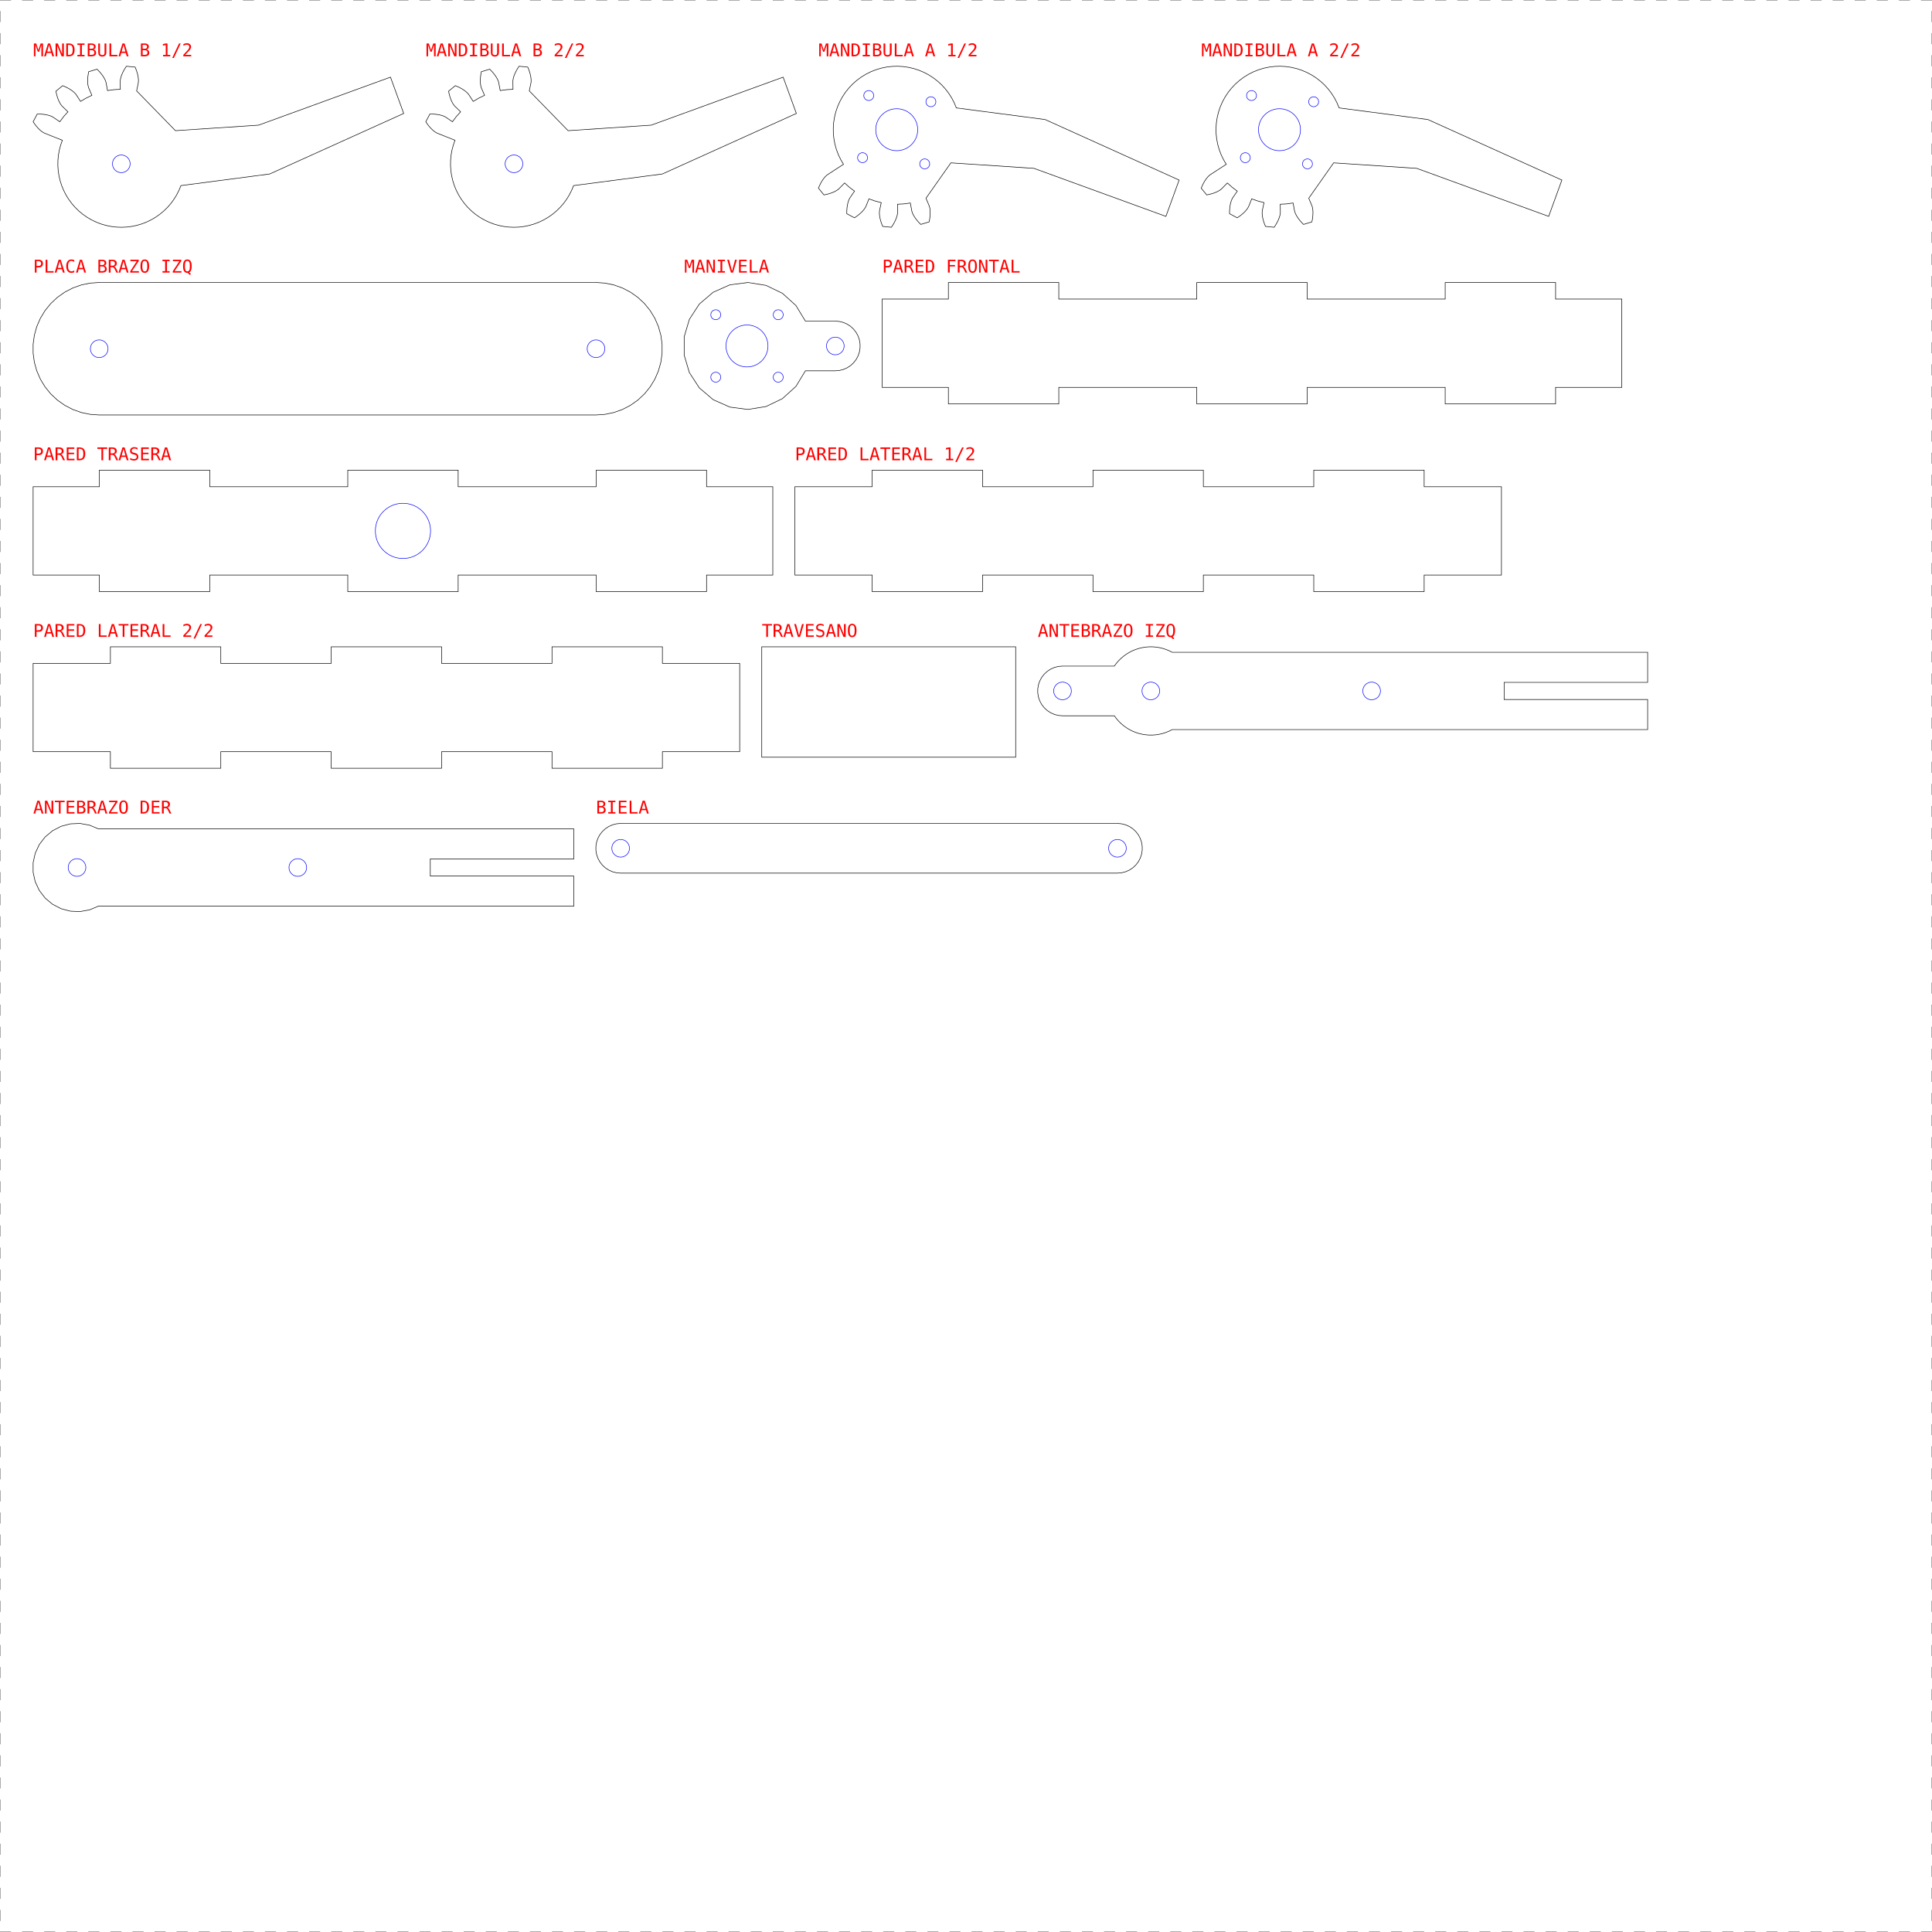
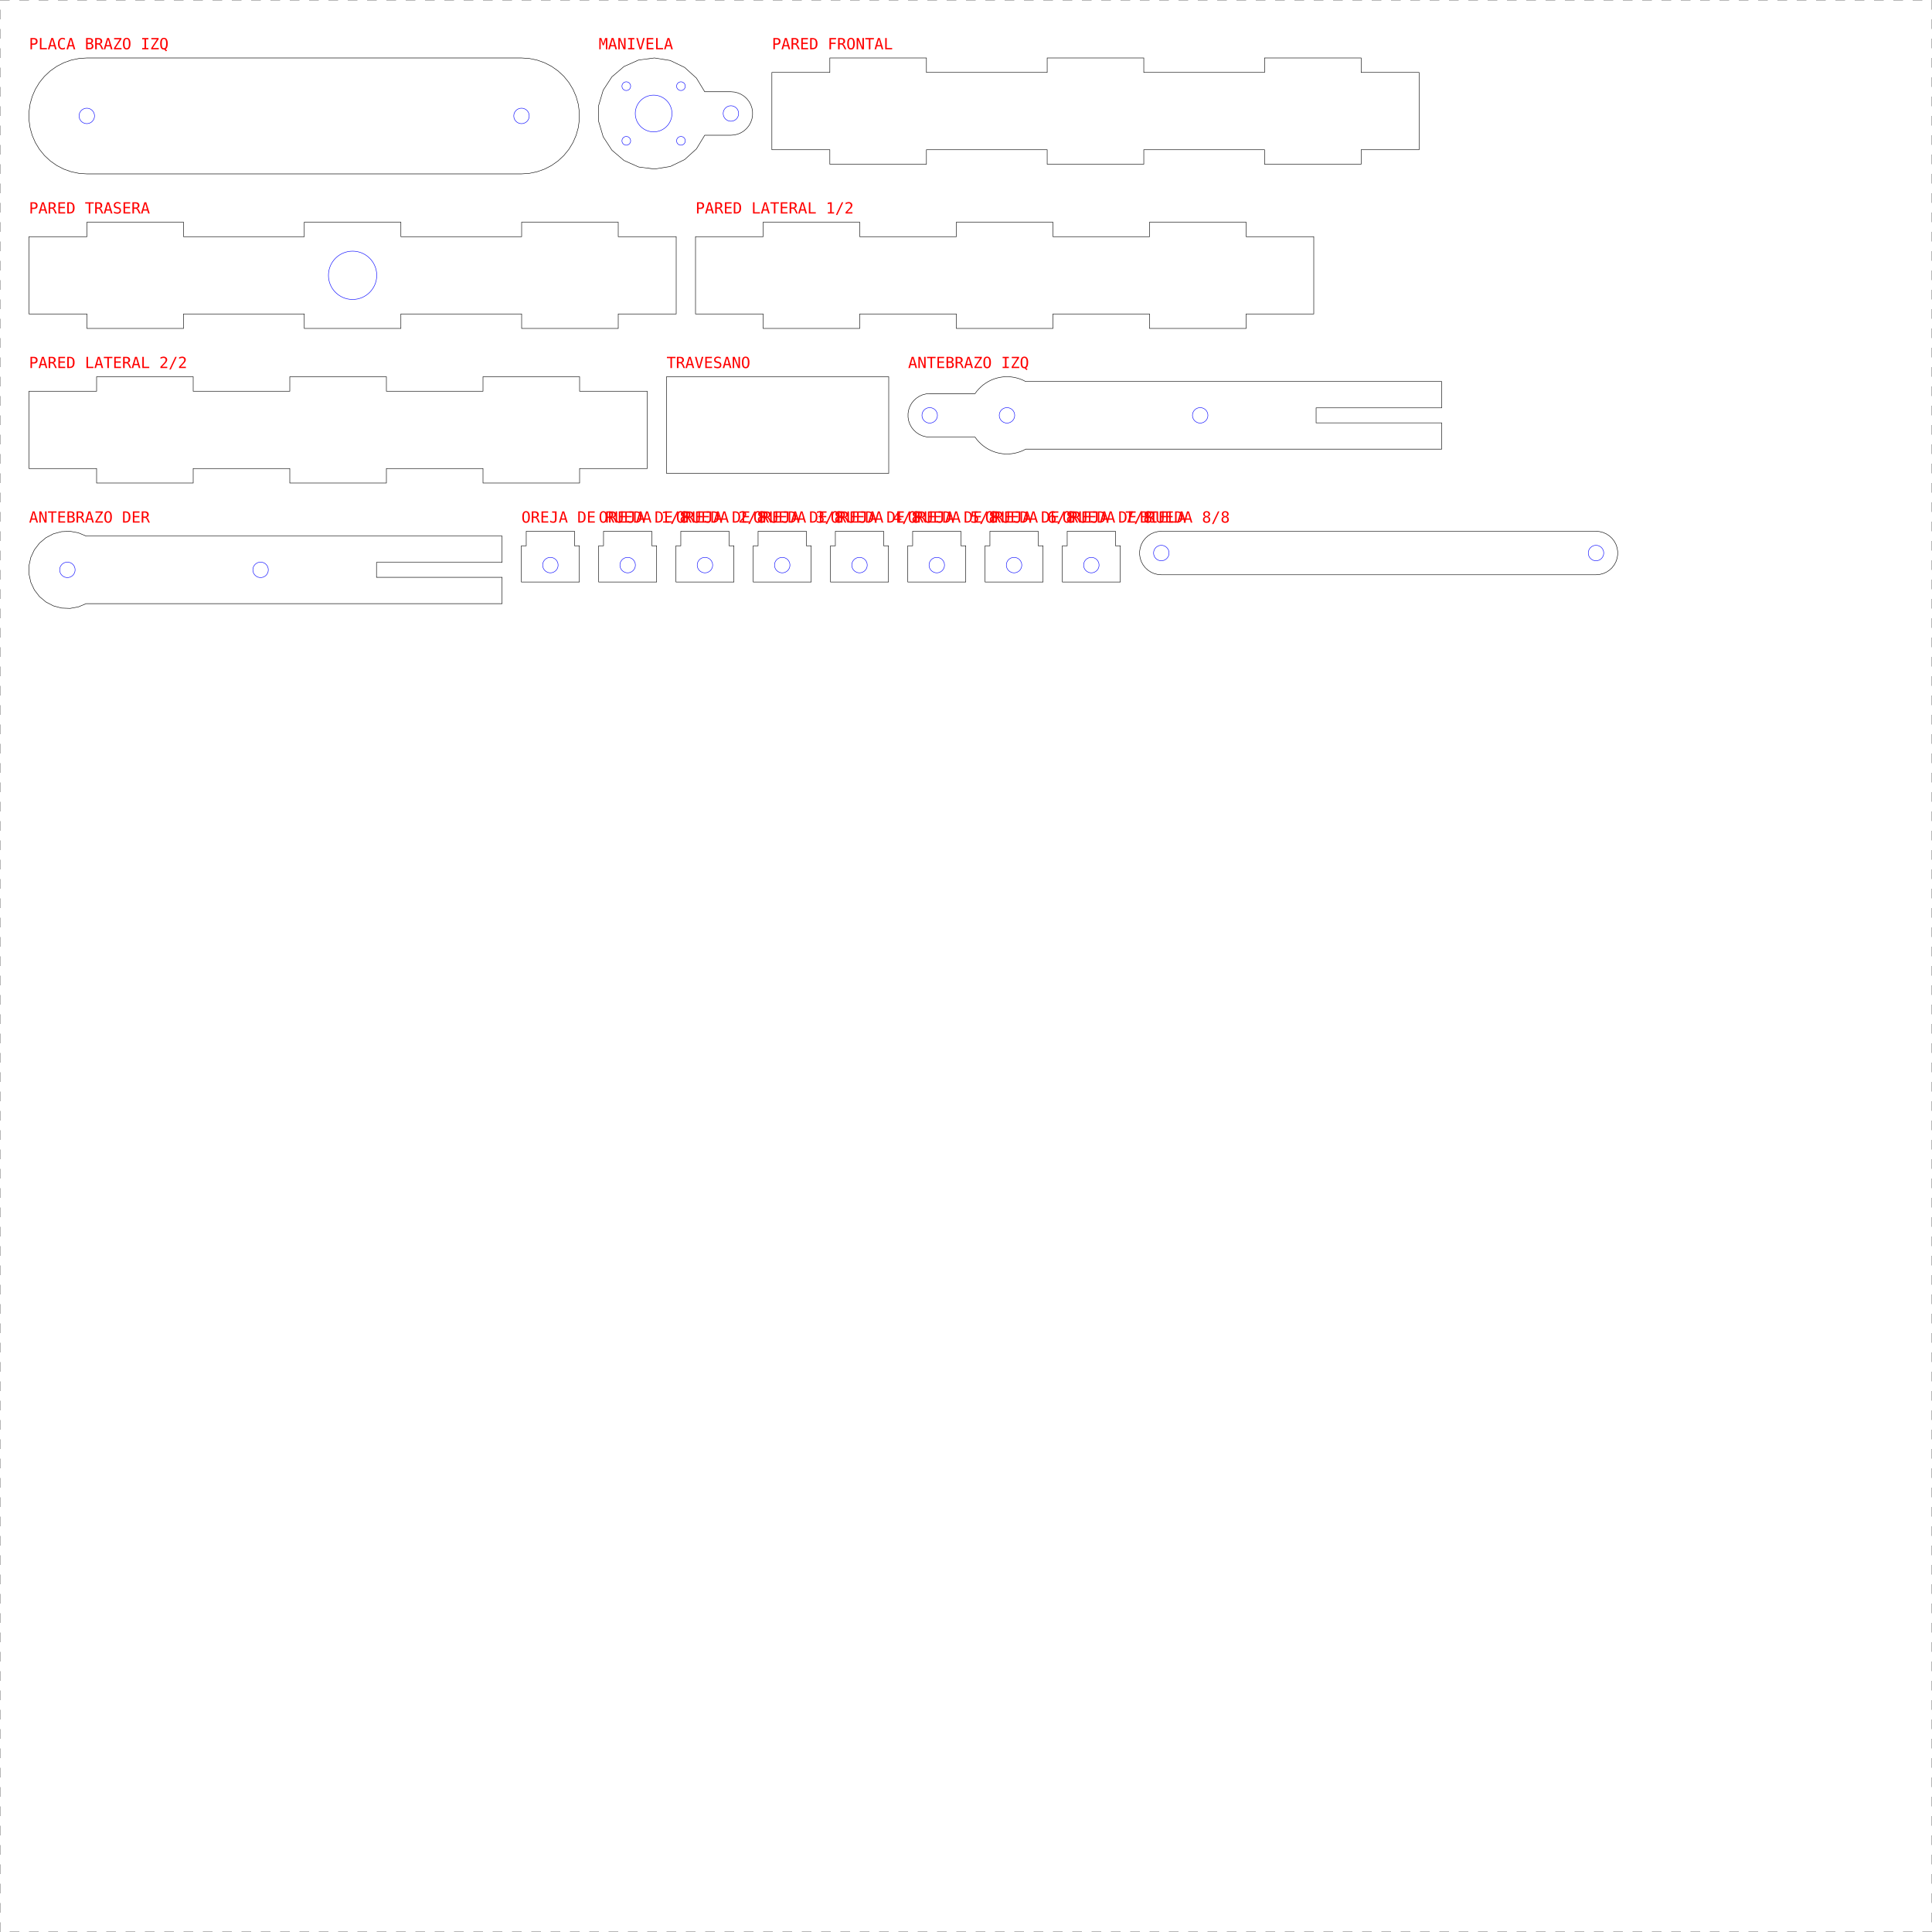
- <svg xmlns="http://www.w3.org/2000/svg" width="350mm" height="350mm" viewBox="0 0 350 350">
-   <rect id="PLANCHA" x="0" y="0" width="350" height="350" fill="none" stroke="#888" stroke-width="0.2" stroke-dasharray="2 2" />
+ <svg xmlns="http://www.w3.org/2000/svg" width="400mm" height="400mm" viewBox="0 0 400 400">
+   <rect id="PLANCHA" x="0" y="0" width="400" height="400" fill="none" stroke="#888" stroke-width="0.2" stroke-dasharray="2 2" />
  <g id="2_AZUL_Primer_corte" fill="none" stroke="#0000ff" stroke-width="0.1">
-     <circle cx="21.976" cy="29.676" r="1.600" />
-     <circle cx="93.110" cy="29.676" r="1.600" />
-     <circle cx="162.451" cy="23.499" r="3.800" />
-     <circle cx="168.641" cy="18.431" r="0.900" />
-     <circle cx="157.383" cy="17.309" r="0.900" />
-     <circle cx="156.261" cy="28.567" r="0.900" />
-     <circle cx="167.519" cy="29.689" r="0.900" />
-     <circle cx="231.791" cy="23.499" r="3.800" />
-     <circle cx="237.981" cy="18.431" r="0.900" />
-     <circle cx="226.724" cy="17.309" r="0.900" />
-     <circle cx="225.601" cy="28.567" r="0.900" />
-     <circle cx="236.859" cy="29.689" r="0.900" />
-     <circle cx="17.972" cy="63.176" r="1.600" />
-     <circle cx="107.972" cy="63.176" r="1.600" />
-     <circle cx="135.325" cy="62.674" r="3.800" />
-     <circle cx="140.982" cy="57.018" r="0.900" />
-     <circle cx="129.668" cy="57.018" r="0.900" />
-     <circle cx="129.668" cy="68.331" r="0.900" />
-     <circle cx="140.982" cy="68.331" r="0.900" />
-     <circle cx="151.325" cy="62.674" r="1.600" />
-     <circle cx="73.000" cy="96.176" r="5.000" />
-     <circle cx="208.485" cy="125.170" r="1.600" />
-     <circle cx="192.485" cy="125.170" r="1.600" />
-     <circle cx="248.485" cy="125.170" r="1.600" />
-     <circle cx="13.952" cy="157.157" r="1.600" />
-     <circle cx="53.952" cy="157.157" r="1.600" />
-     <circle cx="112.437" cy="153.676" r="1.600" />
-     <circle cx="202.437" cy="153.676" r="1.600" />
+     <circle cx="17.972" cy="24.000" r="1.600" />
+     <circle cx="107.972" cy="24.000" r="1.600" />
+     <circle cx="135.325" cy="23.499" r="3.800" />
+     <circle cx="140.982" cy="17.842" r="0.900" />
+     <circle cx="129.668" cy="17.842" r="0.900" />
+     <circle cx="129.668" cy="29.156" r="0.900" />
+     <circle cx="140.982" cy="29.156" r="0.900" />
+     <circle cx="151.325" cy="23.499" r="1.600" />
+     <circle cx="73.000" cy="57.000" r="5.000" />
+     <circle cx="208.485" cy="85.994" r="1.600" />
+     <circle cx="192.485" cy="85.994" r="1.600" />
+     <circle cx="248.485" cy="85.994" r="1.600" />
+     <circle cx="13.952" cy="117.981" r="1.600" />
+     <circle cx="53.952" cy="117.981" r="1.600" />
+     <circle cx="113.952" cy="117.000" r="1.600" />
+     <circle cx="129.952" cy="117.000" r="1.600" />
+     <circle cx="145.952" cy="117.000" r="1.600" />
+     <circle cx="161.952" cy="117.000" r="1.600" />
+     <circle cx="177.952" cy="117.000" r="1.600" />
+     <circle cx="193.952" cy="117.000" r="1.600" />
+     <circle cx="209.952" cy="117.000" r="1.600" />
+     <circle cx="225.952" cy="117.000" r="1.600" />
+     <circle cx="240.437" cy="114.500" r="1.600" />
+     <circle cx="330.437" cy="114.500" r="1.600" />
  </g>
  <g id="3_NEGRO_Corte_final" fill="none" stroke="#000000" stroke-width="0.1">
-     <path d="M24.750 16.464L25.065 14.961L25.085 14.512L25.042 14.050L24.954 13.582L24.829 13.108L24.668 12.631L24.474 12.153L22.902 12.000L22.620 12.432L22.370 12.869L22.155 13.309L21.979 13.752L21.848 14.197L21.781 14.642L21.801 16.177L20.637 16.242L19.482 16.408L19.199 14.899L19.045 14.476L18.829 14.066L18.569 13.667L18.271 13.277L17.940 12.898L17.578 12.531L16.068 12.991L15.972 13.498L15.908 13.997L15.878 14.486L15.885 14.963L15.934 15.424L16.042 15.861L16.648 17.271L15.598 17.777L14.595 18.372L13.756 17.087L13.452 16.755L13.095 16.459L12.702 16.189L12.278 15.943L11.827 15.720L11.351 15.519L10.132 16.522L10.238 17.027L10.370 17.513L10.530 17.976L10.719 18.413L10.940 18.821L11.207 19.183L12.307 20.254L11.530 21.124L10.831 22.057L9.564 21.191L9.156 21.000L8.713 20.863L8.246 20.765L7.761 20.699L7.259 20.666L6.743 20.662L6.000 22.055L6.291 22.482L6.599 22.880L6.924 23.246L7.266 23.579L7.626 23.870L8.012 24.102L9.437 24.671L11.295 25.413L10.984 26.294L10.746 27.198L10.581 28.118L10.493 29.049L10.480 29.984L10.543 30.916L10.681 31.841L10.894 32.751L11.181 33.641L11.538 34.504L11.965 35.336L12.458 36.130L13.013 36.882L13.628 37.586L14.298 38.238L15.019 38.833L15.786 39.368L16.593 39.838L17.436 40.242L18.310 40.576L19.207 40.837L20.123 41.025L21.050 41.138L21.984 41.176L22.918 41.137L23.846 41.023L24.762 40.833L25.658 40.570L26.531 40.235L27.374 39.830L28.180 39.358L28.946 38.822L29.666 38.226L30.335 37.573L30.949 36.868L31.503 36.115L31.995 35.320L32.420 34.488L32.777 33.624L48.856 31.519L73.134 20.554L70.740 13.976L46.839 22.675L31.785 23.673Z" />
-     <path d="M95.884 16.464L96.199 14.961L96.219 14.512L96.176 14.050L96.089 13.582L95.963 13.108L95.802 12.631L95.608 12.153L94.037 12.000L93.754 12.432L93.504 12.869L93.290 13.309L93.114 13.752L92.983 14.197L92.915 14.642L92.935 16.177L91.771 16.242L90.617 16.408L90.333 14.899L90.179 14.476L89.963 14.066L89.703 13.667L89.406 13.277L89.075 12.898L88.712 12.531L87.202 12.991L87.106 13.498L87.042 13.997L87.013 14.486L87.020 14.963L87.069 15.424L87.177 15.861L87.783 17.271L86.732 17.777L85.729 18.372L84.890 17.087L84.586 16.755L84.229 16.459L83.836 16.189L83.412 15.943L82.961 15.720L82.486 15.519L81.267 16.522L81.372 17.027L81.504 17.513L81.664 17.976L81.853 18.413L82.075 18.821L82.342 19.183L83.441 20.254L82.664 21.124L81.965 22.057L80.698 21.191L80.290 21.000L79.847 20.863L79.381 20.765L78.895 20.699L78.393 20.666L77.877 20.662L77.134 22.055L77.425 22.482L77.733 22.880L78.058 23.246L78.400 23.579L78.761 23.870L79.146 24.102L80.572 24.671L82.429 25.413L82.118 26.294L81.880 27.198L81.716 28.118L81.627 29.049L81.614 29.984L81.677 30.916L81.816 31.841L82.029 32.751L82.315 33.641L82.673 34.504L83.099 35.336L83.592 36.130L84.148 36.882L84.763 37.586L85.433 38.238L86.153 38.833L86.920 39.368L87.728 39.838L88.571 40.242L89.444 40.576L90.341 40.837L91.257 41.025L92.185 41.138L93.119 41.176L94.053 41.137L94.981 41.023L95.896 40.833L96.793 40.570L97.665 40.235L98.508 39.830L99.315 39.358L100.081 38.822L100.801 38.226L101.470 37.573L102.083 36.868L102.638 36.115L103.129 35.320L103.555 34.488L103.911 33.624L119.990 31.519L144.269 20.554L141.875 13.976L117.973 22.675L102.919 23.673Z" />
-     <path d="M172.260 29.502L187.314 30.500L211.215 39.199L213.610 32.621L189.331 21.656L173.252 19.551L172.871 18.634L172.413 17.754L171.880 16.916L171.277 16.128L170.609 15.394L169.880 14.721L169.095 14.113L168.261 13.575L167.383 13.111L166.469 12.724L165.525 12.418L164.558 12.194L163.575 12.054L162.584 12.000L161.592 12.031L160.606 12.148L159.634 12.349L158.683 12.634L157.760 12.999L156.872 13.443L156.026 13.961L155.227 14.551L154.483 15.207L153.797 15.925L153.176 16.699L152.625 17.524L152.146 18.394L151.744 19.302L151.422 20.241L151.182 21.204L151.026 22.184L150.955 23.174L150.970 24.167L151.070 25.154L151.255 26.129L151.524 27.085L151.874 28.014L152.303 28.909L152.807 29.764L151.130 30.853L149.842 31.690L149.510 31.993L149.213 32.349L148.942 32.741L148.695 33.165L148.471 33.615L148.269 34.090L149.269 35.312L149.775 35.207L150.260 35.076L150.724 34.917L151.162 34.730L151.570 34.509L151.933 34.243L153.007 33.146L153.874 33.925L154.806 34.626L153.936 35.891L153.745 36.299L153.607 36.741L153.507 37.207L153.441 37.693L153.406 38.195L153.401 38.711L154.793 39.457L155.220 39.167L155.618 38.860L155.986 38.536L156.319 38.195L156.611 37.835L156.845 37.450L157.417 36.026L158.517 36.413L159.646 36.705L159.327 38.206L159.306 38.656L159.348 39.117L159.434 39.586L159.559 40.060L159.718 40.537L159.911 41.016L161.482 41.173L161.766 40.741L162.017 40.305L162.232 39.865L162.409 39.423L162.542 38.978L162.610 38.533L162.594 36.998L163.758 36.936L164.913 36.773L165.193 38.282L165.345 38.705L165.561 39.116L165.820 39.516L166.116 39.906L166.446 40.286L166.808 40.654L168.319 40.198L168.417 39.691L168.481 39.192L168.512 38.703L168.506 38.226L168.458 37.765L168.351 37.328L167.749 35.916Z" />
-     <path d="M241.601 29.502L256.655 30.500L280.556 39.199L282.950 32.621L258.672 21.656L242.592 19.551L242.212 18.634L241.753 17.754L241.221 16.916L240.618 16.128L239.950 15.394L239.220 14.721L238.436 14.113L237.601 13.575L236.724 13.111L235.810 12.724L234.866 12.418L233.899 12.194L232.916 12.054L231.925 12.000L230.933 12.031L229.947 12.148L228.975 12.349L228.024 12.634L227.101 12.999L226.213 13.443L225.367 13.961L224.568 14.551L223.823 15.207L223.138 15.925L222.517 16.699L221.965 17.524L221.487 18.394L221.085 19.302L220.763 20.241L220.523 21.204L220.367 22.184L220.296 23.174L220.311 24.167L220.411 25.154L220.596 26.129L220.865 27.085L221.215 28.014L221.643 28.909L222.148 29.764L220.470 30.853L219.183 31.690L218.851 31.993L218.554 32.349L218.283 32.741L218.036 33.165L217.812 33.615L217.610 34.090L218.610 35.312L219.115 35.207L219.601 35.076L220.065 34.917L220.503 34.730L220.911 34.509L221.273 34.243L222.347 33.146L223.215 33.925L224.146 34.626L223.277 35.891L223.086 36.299L222.948 36.741L222.848 37.207L222.782 37.693L222.747 38.195L222.742 38.711L224.133 39.457L224.561 39.167L224.959 38.860L225.327 38.536L225.660 38.195L225.952 37.835L226.185 37.450L226.758 36.026L227.857 36.413L228.986 36.705L228.667 38.206L228.647 38.656L228.689 39.117L228.775 39.586L228.899 40.060L229.059 40.537L229.252 41.016L230.823 41.173L231.107 40.741L231.358 40.305L231.573 39.865L231.750 39.423L231.882 38.978L231.951 38.533L231.935 36.998L233.099 36.936L234.253 36.773L234.533 38.282L234.686 38.705L234.902 39.116L235.161 39.516L235.457 39.906L235.787 40.286L236.149 40.654L237.660 40.198L237.757 39.691L237.822 39.192L237.853 38.703L237.847 38.226L237.799 37.765L237.692 37.328L237.090 35.916Z" />
-     <path d="M17.972 75.176L107.972 75.176L109.606 75.064L111.210 74.731L112.753 74.182L114.207 73.429L115.545 72.484L116.742 71.366L117.776 70.096L118.627 68.696L119.279 67.194L119.721 65.617L119.944 63.995L119.944 62.357L119.721 60.734L119.279 59.157L118.627 57.655L117.776 56.256L116.742 54.985L115.545 53.867L114.207 52.923L112.753 52.169L111.210 51.621L109.606 51.287L107.972 51.176L17.972 51.176L16.338 51.287L14.734 51.621L13.191 52.169L11.737 52.923L10.399 53.867L9.202 54.985L8.168 56.256L7.317 57.655L6.665 59.157L6.223 60.734L6.000 62.357L6.000 63.995L6.223 65.617L6.665 67.194L7.317 68.696L8.168 70.096L9.202 71.366L10.399 72.484L11.737 73.429L13.191 74.182L14.734 74.731L16.338 75.064Z" />
-     <path d="M145.908 67.174L151.325 67.174L152.065 67.113L152.786 66.931L153.466 66.632L154.089 66.226L154.635 65.722L155.092 65.136L155.446 64.482L155.687 63.779L155.809 63.046L155.809 62.303L155.687 61.570L155.446 60.867L155.092 60.213L154.635 59.627L154.089 59.123L153.466 58.717L152.786 58.418L152.065 58.236L151.325 58.174L145.908 58.174L144.191 55.350L141.742 53.131L138.763 51.700L135.500 51.176L132.223 51.601L129.202 52.940L126.686 55.083L124.884 57.854L123.944 61.022L123.944 64.327L124.884 67.495L126.686 70.265L129.202 72.409L132.223 73.748L135.500 74.173L138.763 73.648L141.742 72.217L144.191 69.998Z" />
-     <path d="M159.809 70.176L171.809 70.176L171.809 73.176L191.809 73.176L191.809 70.176L216.809 70.176L216.809 73.176L236.809 73.176L236.809 70.176L261.809 70.176L261.809 73.176L281.809 73.176L281.809 70.176L293.809 70.176L293.809 54.176L281.809 54.176L281.809 51.176L261.809 51.176L261.809 54.176L236.809 54.176L236.809 51.176L216.809 51.176L216.809 54.176L191.809 54.176L191.809 51.176L171.809 51.176L171.809 54.176L159.809 54.176Z" />
-     <path d="M6.000 104.176L18.000 104.176L18.000 107.176L38.000 107.176L38.000 104.176L63.000 104.176L63.000 107.176L83.000 107.176L83.000 104.176L108.000 104.176L108.000 107.176L128.000 107.176L128.000 104.176L140.000 104.176L140.000 88.176L128.000 88.176L128.000 85.176L108.000 85.176L108.000 88.176L83.000 88.176L83.000 85.176L63.000 85.176L63.000 88.176L38.000 88.176L38.000 85.176L18.000 85.176L18.000 88.176L6.000 88.176Z" />
-     <path d="M144.000 104.176L158.000 104.176L158.000 107.176L178.000 107.176L178.000 104.176L198.000 104.176L198.000 107.176L218.000 107.176L218.000 104.176L238.000 104.176L238.000 107.176L258.000 107.176L258.000 104.176L272.000 104.176L272.000 88.176L258.000 88.176L258.000 85.176L238.000 85.176L238.000 88.176L218.000 88.176L218.000 85.176L198.000 85.176L198.000 88.176L178.000 88.176L178.000 85.176L158.000 85.176L158.000 88.176L144.000 88.176Z" />
-     <path d="M6.000 136.176L20.000 136.176L20.000 139.176L40.000 139.176L40.000 136.176L60.000 136.176L60.000 139.176L80.000 139.176L80.000 136.176L100.000 136.176L100.000 139.176L120.000 139.176L120.000 136.176L134.000 136.176L134.000 120.176L120.000 120.176L120.000 117.176L100.000 117.176L100.000 120.176L80.000 120.176L80.000 117.176L60.000 117.176L60.000 120.176L40.000 120.176L40.000 117.176L20.000 117.176L20.000 120.176L6.000 120.176Z" />
-     <path d="M138.000 137.176L184.000 137.176L184.000 117.176L138.000 117.176Z" />
-     <path d="M192.485 120.670L191.744 120.731L191.023 120.914L190.343 121.212L189.721 121.619L189.174 122.122L188.717 122.709L188.364 123.362L188.122 124.065L188.000 124.798L188.000 125.541L188.122 126.275L188.364 126.977L188.717 127.631L189.174 128.218L189.721 128.721L190.343 129.127L191.023 129.426L191.744 129.608L192.485 129.670L201.870 129.670L202.240 130.170L202.648 130.641L203.091 131.078L203.567 131.480L204.072 131.843L204.604 132.166L205.160 132.446L205.736 132.683L206.328 132.874L206.934 133.018L207.549 133.115L208.169 133.164L208.792 133.164L209.412 133.116L210.027 133.020L210.633 132.876L211.226 132.686L211.802 132.450L212.358 132.170L298.485 132.170L298.485 126.720L272.485 126.720L272.485 123.620L298.485 123.620L298.485 118.170L212.358 118.170L211.802 117.890L211.226 117.654L210.633 117.464L210.027 117.320L209.412 117.224L208.792 117.176L208.169 117.176L207.549 117.225L206.934 117.322L206.328 117.466L205.736 117.657L205.160 117.893L204.604 118.174L204.072 118.497L203.567 118.860L203.091 119.262L202.648 119.699L202.240 120.169L201.870 120.670Z" />
-     <path d="M17.825 150.157L16.215 149.484L14.498 149.176L12.755 149.247L11.068 149.695L9.519 150.498L8.181 151.617L7.117 153.000L6.378 154.581L6.000 156.285L6.000 158.030L6.378 159.733L7.117 161.314L8.181 162.697L9.519 163.816L11.068 164.619L12.755 165.067L14.498 165.138L16.215 164.830L17.825 164.157L103.952 164.157L103.952 158.707L77.952 158.707L77.952 155.607L103.952 155.607L103.952 150.157Z" />
-     <path d="M112.437 158.176L202.437 158.176L203.178 158.114L203.898 157.932L204.579 157.633L205.201 157.227L205.748 156.723L206.204 156.137L206.558 155.483L206.799 154.780L206.922 154.047L206.922 153.304L206.799 152.571L206.558 151.868L206.204 151.214L205.748 150.628L205.201 150.125L204.579 149.718L203.898 149.420L203.178 149.237L202.437 149.176L112.437 149.176L111.696 149.237L110.976 149.420L110.295 149.718L109.673 150.125L109.126 150.628L108.670 151.214L108.316 151.868L108.075 152.571L107.952 153.304L107.952 154.047L108.075 154.780L108.316 155.483L108.670 156.137L109.126 156.723L109.673 157.227L110.295 157.633L110.976 157.932L111.696 158.114Z" />
+     <path d="M17.972 36.000L107.972 36.000L109.606 35.888L111.210 35.555L112.753 35.007L114.207 34.253L115.545 33.309L116.742 32.191L117.776 30.920L118.627 29.521L119.279 28.019L119.721 26.441L119.944 24.819L119.944 23.181L119.721 21.559L119.279 19.981L118.627 18.479L117.776 17.080L116.742 15.809L115.545 14.691L114.207 13.747L112.753 12.993L111.210 12.445L109.606 12.112L107.972 12.000L17.972 12.000L16.338 12.112L14.734 12.445L13.191 12.993L11.737 13.747L10.399 14.691L9.202 15.809L8.168 17.080L7.317 18.479L6.665 19.981L6.223 21.559L6.000 23.181L6.000 24.819L6.223 26.441L6.665 28.019L7.317 29.521L8.168 30.920L9.202 32.191L10.399 33.309L11.737 34.253L13.191 35.007L14.734 35.555L16.338 35.888Z" />
+     <path d="M145.908 27.999L151.325 27.999L152.065 27.937L152.786 27.755L153.466 27.456L154.089 27.050L154.635 26.546L155.092 25.960L155.446 25.306L155.687 24.603L155.809 23.870L155.809 23.127L155.687 22.394L155.446 21.691L155.092 21.037L154.635 20.451L154.089 19.948L153.466 19.541L152.786 19.242L152.065 19.060L151.325 18.999L145.908 18.999L144.191 16.175L141.742 13.956L138.763 12.525L135.500 12.000L132.223 12.425L129.202 13.764L126.686 15.908L124.884 18.678L123.944 21.846L123.944 25.151L124.884 28.319L126.686 31.090L129.202 33.233L132.223 34.572L135.500 34.997L138.763 34.473L141.742 33.042L144.191 30.823Z" />
+     <path d="M159.809 31.000L171.809 31.000L171.809 34.000L191.809 34.000L191.809 31.000L216.809 31.000L216.809 34.000L236.809 34.000L236.809 31.000L261.809 31.000L261.809 34.000L281.809 34.000L281.809 31.000L293.809 31.000L293.809 15.000L281.809 15.000L281.809 12.000L261.809 12.000L261.809 15.000L236.809 15.000L236.809 12.000L216.809 12.000L216.809 15.000L191.809 15.000L191.809 12.000L171.809 12.000L171.809 15.000L159.809 15.000Z" />
+     <path d="M6.000 65.000L18.000 65.000L18.000 68.000L38.000 68.000L38.000 65.000L63.000 65.000L63.000 68.000L83.000 68.000L83.000 65.000L108.000 65.000L108.000 68.000L128.000 68.000L128.000 65.000L140.000 65.000L140.000 49.000L128.000 49.000L128.000 46.000L108.000 46.000L108.000 49.000L83.000 49.000L83.000 46.000L63.000 46.000L63.000 49.000L38.000 49.000L38.000 46.000L18.000 46.000L18.000 49.000L6.000 49.000Z" />
+     <path d="M144.000 65.000L158.000 65.000L158.000 68.000L178.000 68.000L178.000 65.000L198.000 65.000L198.000 68.000L218.000 68.000L218.000 65.000L238.000 65.000L238.000 68.000L258.000 68.000L258.000 65.000L272.000 65.000L272.000 49.000L258.000 49.000L258.000 46.000L238.000 46.000L238.000 49.000L218.000 49.000L218.000 46.000L198.000 46.000L198.000 49.000L178.000 49.000L178.000 46.000L158.000 46.000L158.000 49.000L144.000 49.000Z" />
+     <path d="M6.000 97.000L20.000 97.000L20.000 100.000L40.000 100.000L40.000 97.000L60.000 97.000L60.000 100.000L80.000 100.000L80.000 97.000L100.000 97.000L100.000 100.000L120.000 100.000L120.000 97.000L134.000 97.000L134.000 81.000L120.000 81.000L120.000 78.000L100.000 78.000L100.000 81.000L80.000 81.000L80.000 78.000L60.000 78.000L60.000 81.000L40.000 81.000L40.000 78.000L20.000 78.000L20.000 81.000L6.000 81.000Z" />
+     <path d="M138.000 98.000L184.000 98.000L184.000 78.000L138.000 78.000Z" />
+     <path d="M192.485 81.494L191.744 81.555L191.023 81.738L190.343 82.036L189.721 82.443L189.174 82.946L188.717 83.533L188.364 84.186L188.122 84.889L188.000 85.622L188.000 86.366L188.122 87.099L188.364 87.802L188.717 88.455L189.174 89.042L189.721 89.545L190.343 89.952L191.023 90.250L191.744 90.433L192.485 90.494L201.870 90.494L202.240 90.995L202.648 91.465L203.091 91.902L203.567 92.304L204.072 92.667L204.604 92.990L205.160 93.271L205.736 93.507L206.328 93.698L206.934 93.842L207.549 93.939L208.169 93.988L208.792 93.988L209.412 93.940L210.027 93.844L210.633 93.700L211.226 93.510L211.802 93.274L212.358 92.994L298.485 92.994L298.485 87.544L272.485 87.544L272.485 84.444L298.485 84.444L298.485 78.994L212.358 78.994L211.802 78.714L211.226 78.478L210.633 78.288L210.027 78.144L209.412 78.048L208.792 78.000L208.169 78.000L207.549 78.049L206.934 78.146L206.328 78.290L205.736 78.481L205.160 78.718L204.604 78.998L204.072 79.321L203.567 79.684L203.091 80.086L202.648 80.523L202.240 80.993L201.870 81.494Z" />
+     <path d="M17.825 110.981L16.215 110.308L14.498 110.000L12.755 110.072L11.068 110.519L9.519 111.322L8.181 112.442L7.117 113.825L6.378 115.406L6.000 117.109L6.000 118.854L6.378 120.557L7.117 122.138L8.181 123.521L9.519 124.641L11.068 125.443L12.755 125.891L14.498 125.963L16.215 125.655L17.825 124.981L103.952 124.981L103.952 119.531L77.952 119.531L77.952 116.431L103.952 116.431L103.952 110.981Z" />
+     <path d="M107.952 120.500L119.952 120.500L119.952 113.000L118.952 113.000L118.952 110.000L108.952 110.000L108.952 113.000L107.952 113.000Z" />
+     <path d="M123.952 120.500L135.952 120.500L135.952 113.000L134.952 113.000L134.952 110.000L124.952 110.000L124.952 113.000L123.952 113.000Z" />
+     <path d="M139.952 120.500L151.952 120.500L151.952 113.000L150.952 113.000L150.952 110.000L140.952 110.000L140.952 113.000L139.952 113.000Z" />
+     <path d="M155.952 120.500L167.952 120.500L167.952 113.000L166.952 113.000L166.952 110.000L156.952 110.000L156.952 113.000L155.952 113.000Z" />
+     <path d="M171.952 120.500L183.952 120.500L183.952 113.000L182.952 113.000L182.952 110.000L172.952 110.000L172.952 113.000L171.952 113.000Z" />
+     <path d="M187.952 120.500L199.952 120.500L199.952 113.000L198.952 113.000L198.952 110.000L188.952 110.000L188.952 113.000L187.952 113.000Z" />
+     <path d="M203.952 120.500L215.952 120.500L215.952 113.000L214.952 113.000L214.952 110.000L204.952 110.000L204.952 113.000L203.952 113.000Z" />
+     <path d="M219.952 120.500L231.952 120.500L231.952 113.000L230.952 113.000L230.952 110.000L220.952 110.000L220.952 113.000L219.952 113.000Z" />
+     <path d="M240.437 119.000L330.437 119.000L331.178 118.939L331.898 118.756L332.579 118.458L333.201 118.051L333.748 117.548L334.204 116.961L334.558 116.308L334.799 115.605L334.922 114.872L334.922 114.128L334.799 113.395L334.558 112.692L334.204 112.039L333.748 111.452L333.201 110.949L332.579 110.542L331.898 110.244L331.178 110.061L330.437 110.000L240.437 110.000L239.696 110.061L238.976 110.244L238.295 110.542L237.673 110.949L237.126 111.452L236.670 112.039L236.316 112.692L236.075 113.395L235.952 114.128L235.952 114.872L236.075 115.605L236.316 116.308L236.670 116.961L237.126 117.548L237.673 118.051L238.295 118.458L238.976 118.756L239.696 118.939Z" />
  </g>
  <g id="1_ROJO_Grabado" fill="#ff0000" stroke="none">
-     <text x="6.00" y="10.20" font-size="3.2" font-family="monospace">MANDIBULA B 1/2</text>
-     <text x="77.13" y="10.20" font-size="3.2" font-family="monospace">MANDIBULA B 2/2</text>
-     <text x="148.27" y="10.20" font-size="3.2" font-family="monospace">MANDIBULA A 1/2</text>
-     <text x="217.61" y="10.20" font-size="3.2" font-family="monospace">MANDIBULA A 2/2</text>
-     <text x="6.00" y="49.38" font-size="3.2" font-family="monospace">PLACA BRAZO IZQ</text>
-     <text x="123.94" y="49.38" font-size="3.2" font-family="monospace">MANIVELA</text>
-     <text x="159.81" y="49.38" font-size="3.2" font-family="monospace">PARED FRONTAL</text>
-     <text x="6.00" y="83.38" font-size="3.2" font-family="monospace">PARED TRASERA</text>
-     <text x="144.00" y="83.38" font-size="3.2" font-family="monospace">PARED LATERAL 1/2</text>
-     <text x="6.00" y="115.38" font-size="3.2" font-family="monospace">PARED LATERAL 2/2</text>
-     <text x="138.00" y="115.38" font-size="3.2" font-family="monospace">TRAVESANO</text>
-     <text x="188.00" y="115.38" font-size="3.2" font-family="monospace">ANTEBRAZO IZQ</text>
-     <text x="6.00" y="147.38" font-size="3.2" font-family="monospace">ANTEBRAZO DER</text>
-     <text x="107.95" y="147.38" font-size="3.2" font-family="monospace">BIELA</text>
+     <text x="6.00" y="10.20" font-size="3.2" font-family="monospace">PLACA BRAZO IZQ</text>
+     <text x="123.94" y="10.20" font-size="3.2" font-family="monospace">MANIVELA</text>
+     <text x="159.81" y="10.20" font-size="3.2" font-family="monospace">PARED FRONTAL</text>
+     <text x="6.00" y="44.20" font-size="3.2" font-family="monospace">PARED TRASERA</text>
+     <text x="144.00" y="44.20" font-size="3.2" font-family="monospace">PARED LATERAL 1/2</text>
+     <text x="6.00" y="76.20" font-size="3.2" font-family="monospace">PARED LATERAL 2/2</text>
+     <text x="138.00" y="76.20" font-size="3.2" font-family="monospace">TRAVESANO</text>
+     <text x="188.00" y="76.20" font-size="3.2" font-family="monospace">ANTEBRAZO IZQ</text>
+     <text x="6.00" y="108.20" font-size="3.2" font-family="monospace">ANTEBRAZO DER</text>
+     <text x="107.95" y="108.20" font-size="3.2" font-family="monospace">OREJA DE RUEDA 1/8</text>
+     <text x="123.95" y="108.20" font-size="3.2" font-family="monospace">OREJA DE RUEDA 2/8</text>
+     <text x="139.95" y="108.20" font-size="3.2" font-family="monospace">OREJA DE RUEDA 3/8</text>
+     <text x="155.95" y="108.20" font-size="3.2" font-family="monospace">OREJA DE RUEDA 4/8</text>
+     <text x="171.95" y="108.20" font-size="3.2" font-family="monospace">OREJA DE RUEDA 5/8</text>
+     <text x="187.95" y="108.20" font-size="3.2" font-family="monospace">OREJA DE RUEDA 6/8</text>
+     <text x="203.95" y="108.20" font-size="3.2" font-family="monospace">OREJA DE RUEDA 7/8</text>
+     <text x="219.95" y="108.20" font-size="3.2" font-family="monospace">OREJA DE RUEDA 8/8</text>
+     <text x="235.95" y="108.20" font-size="3.2" font-family="monospace">BIELA</text>
  </g>
</svg>
